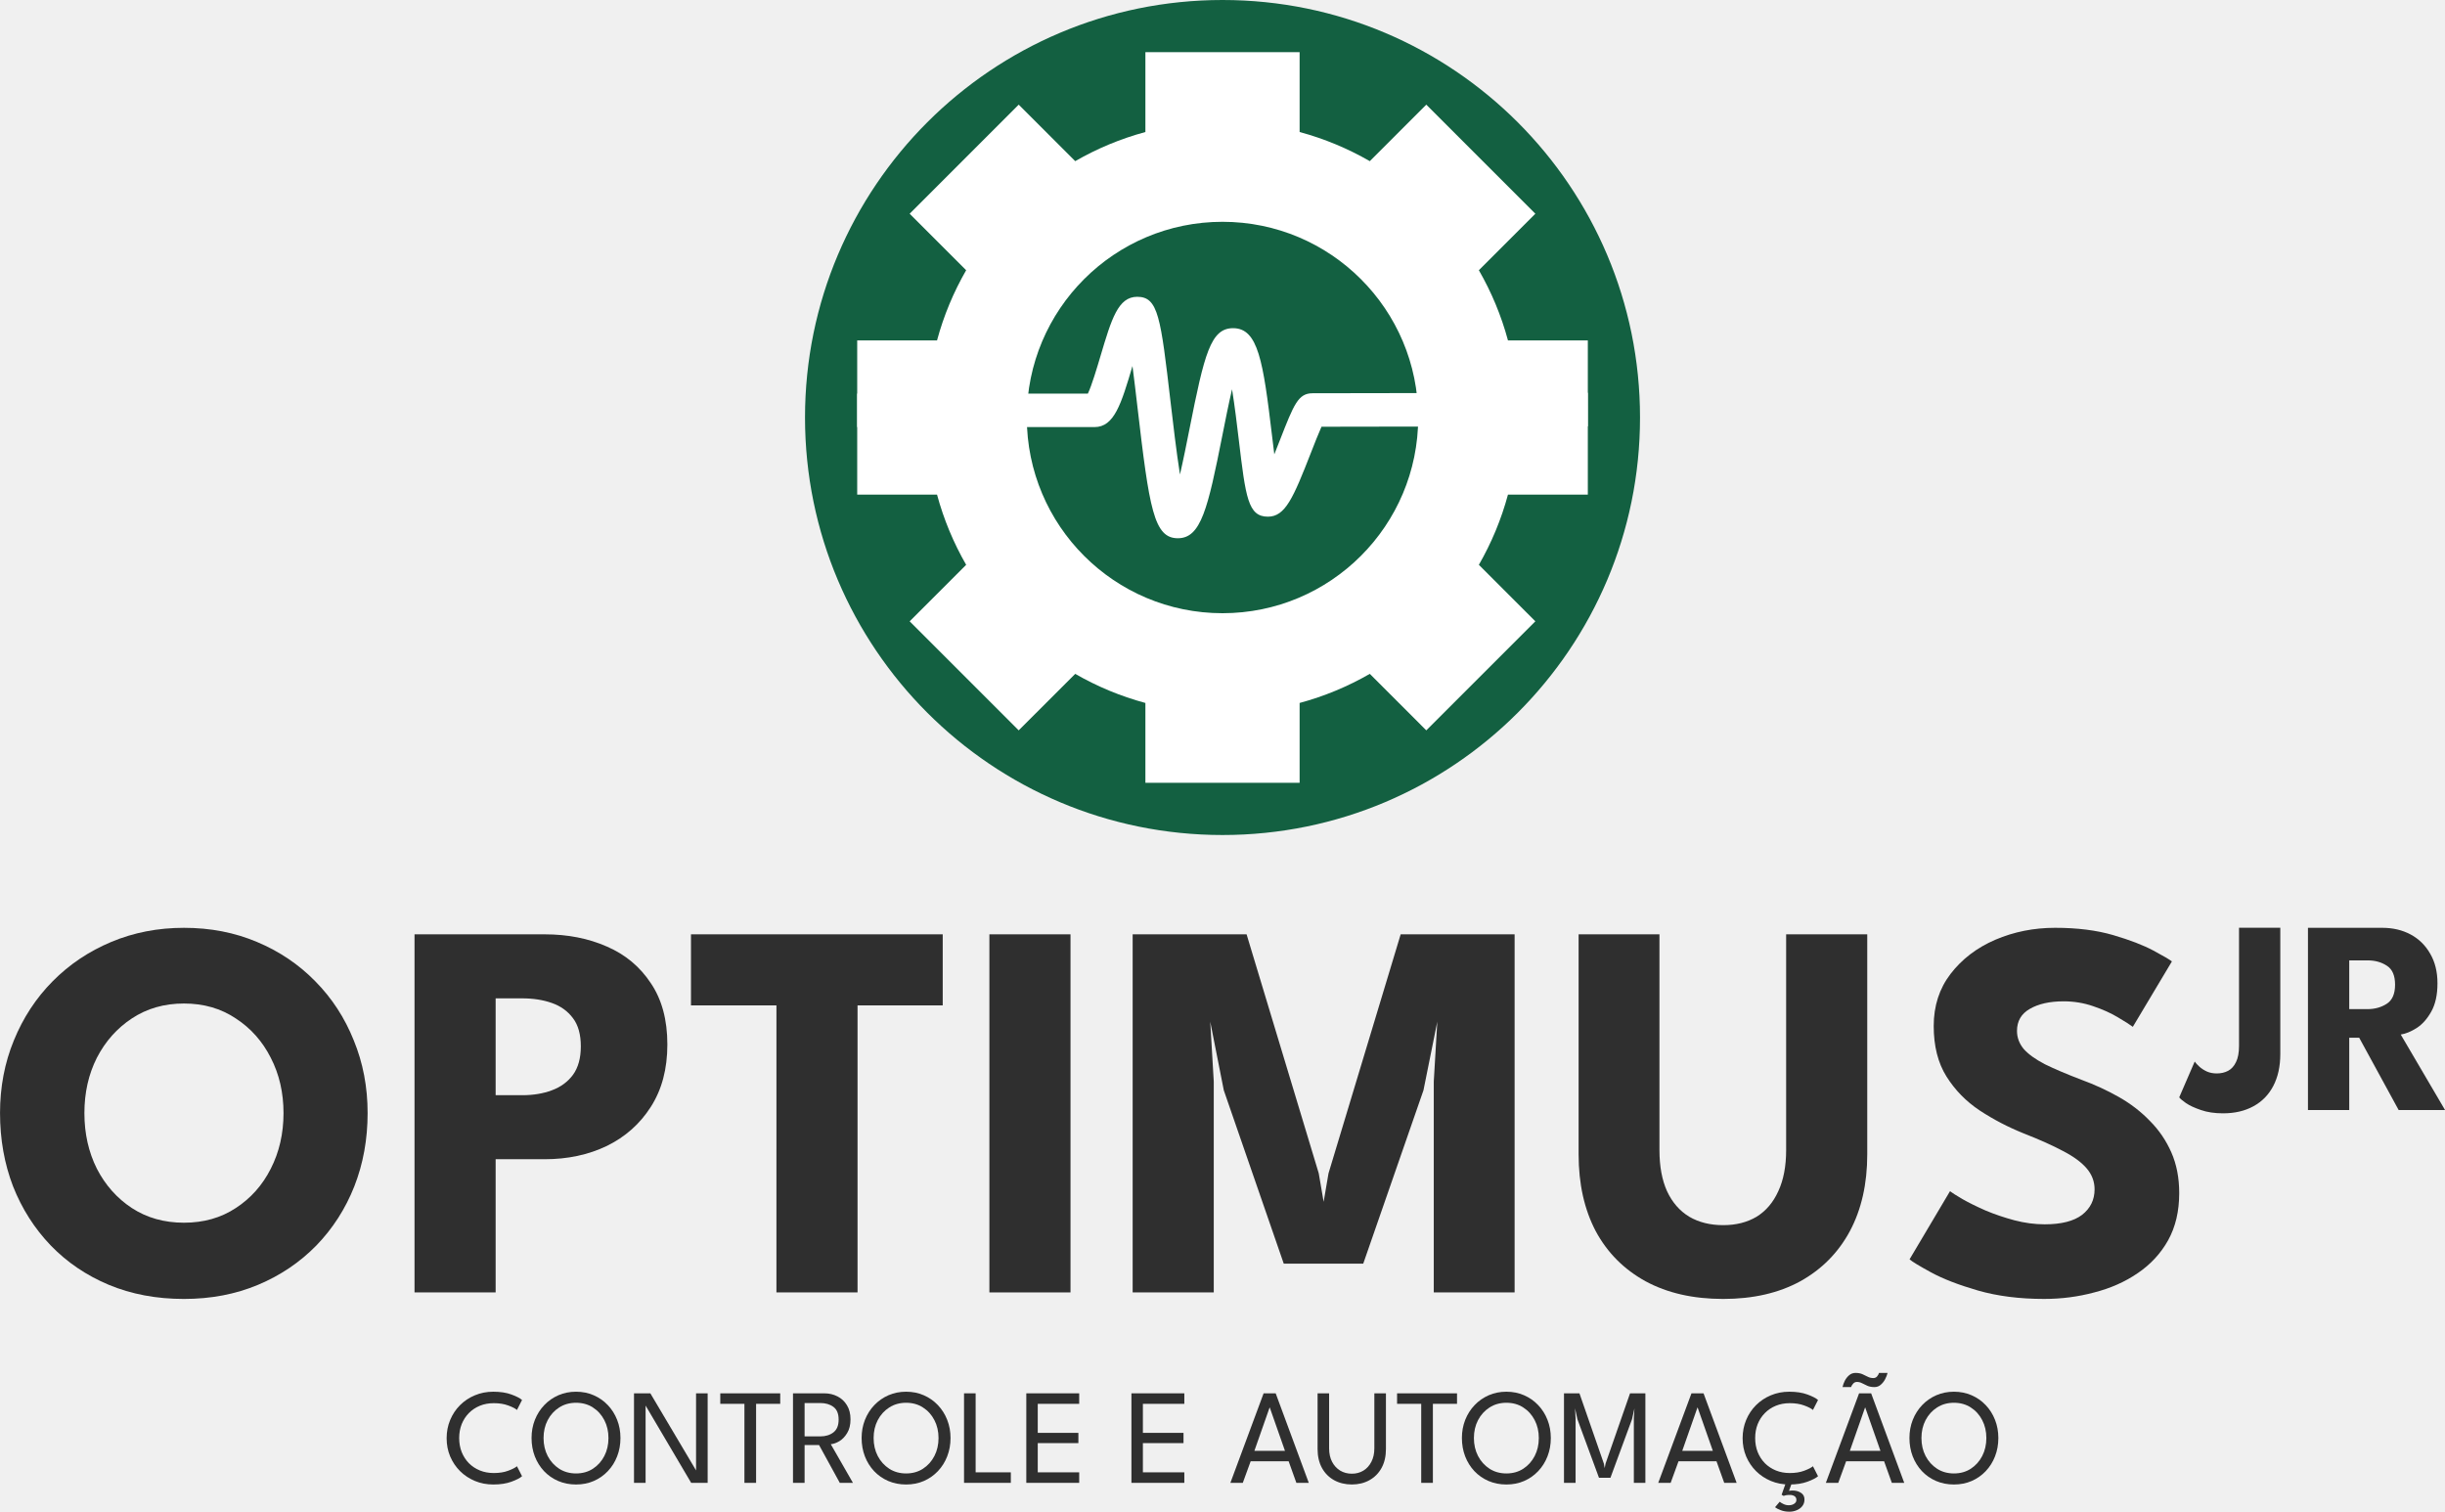
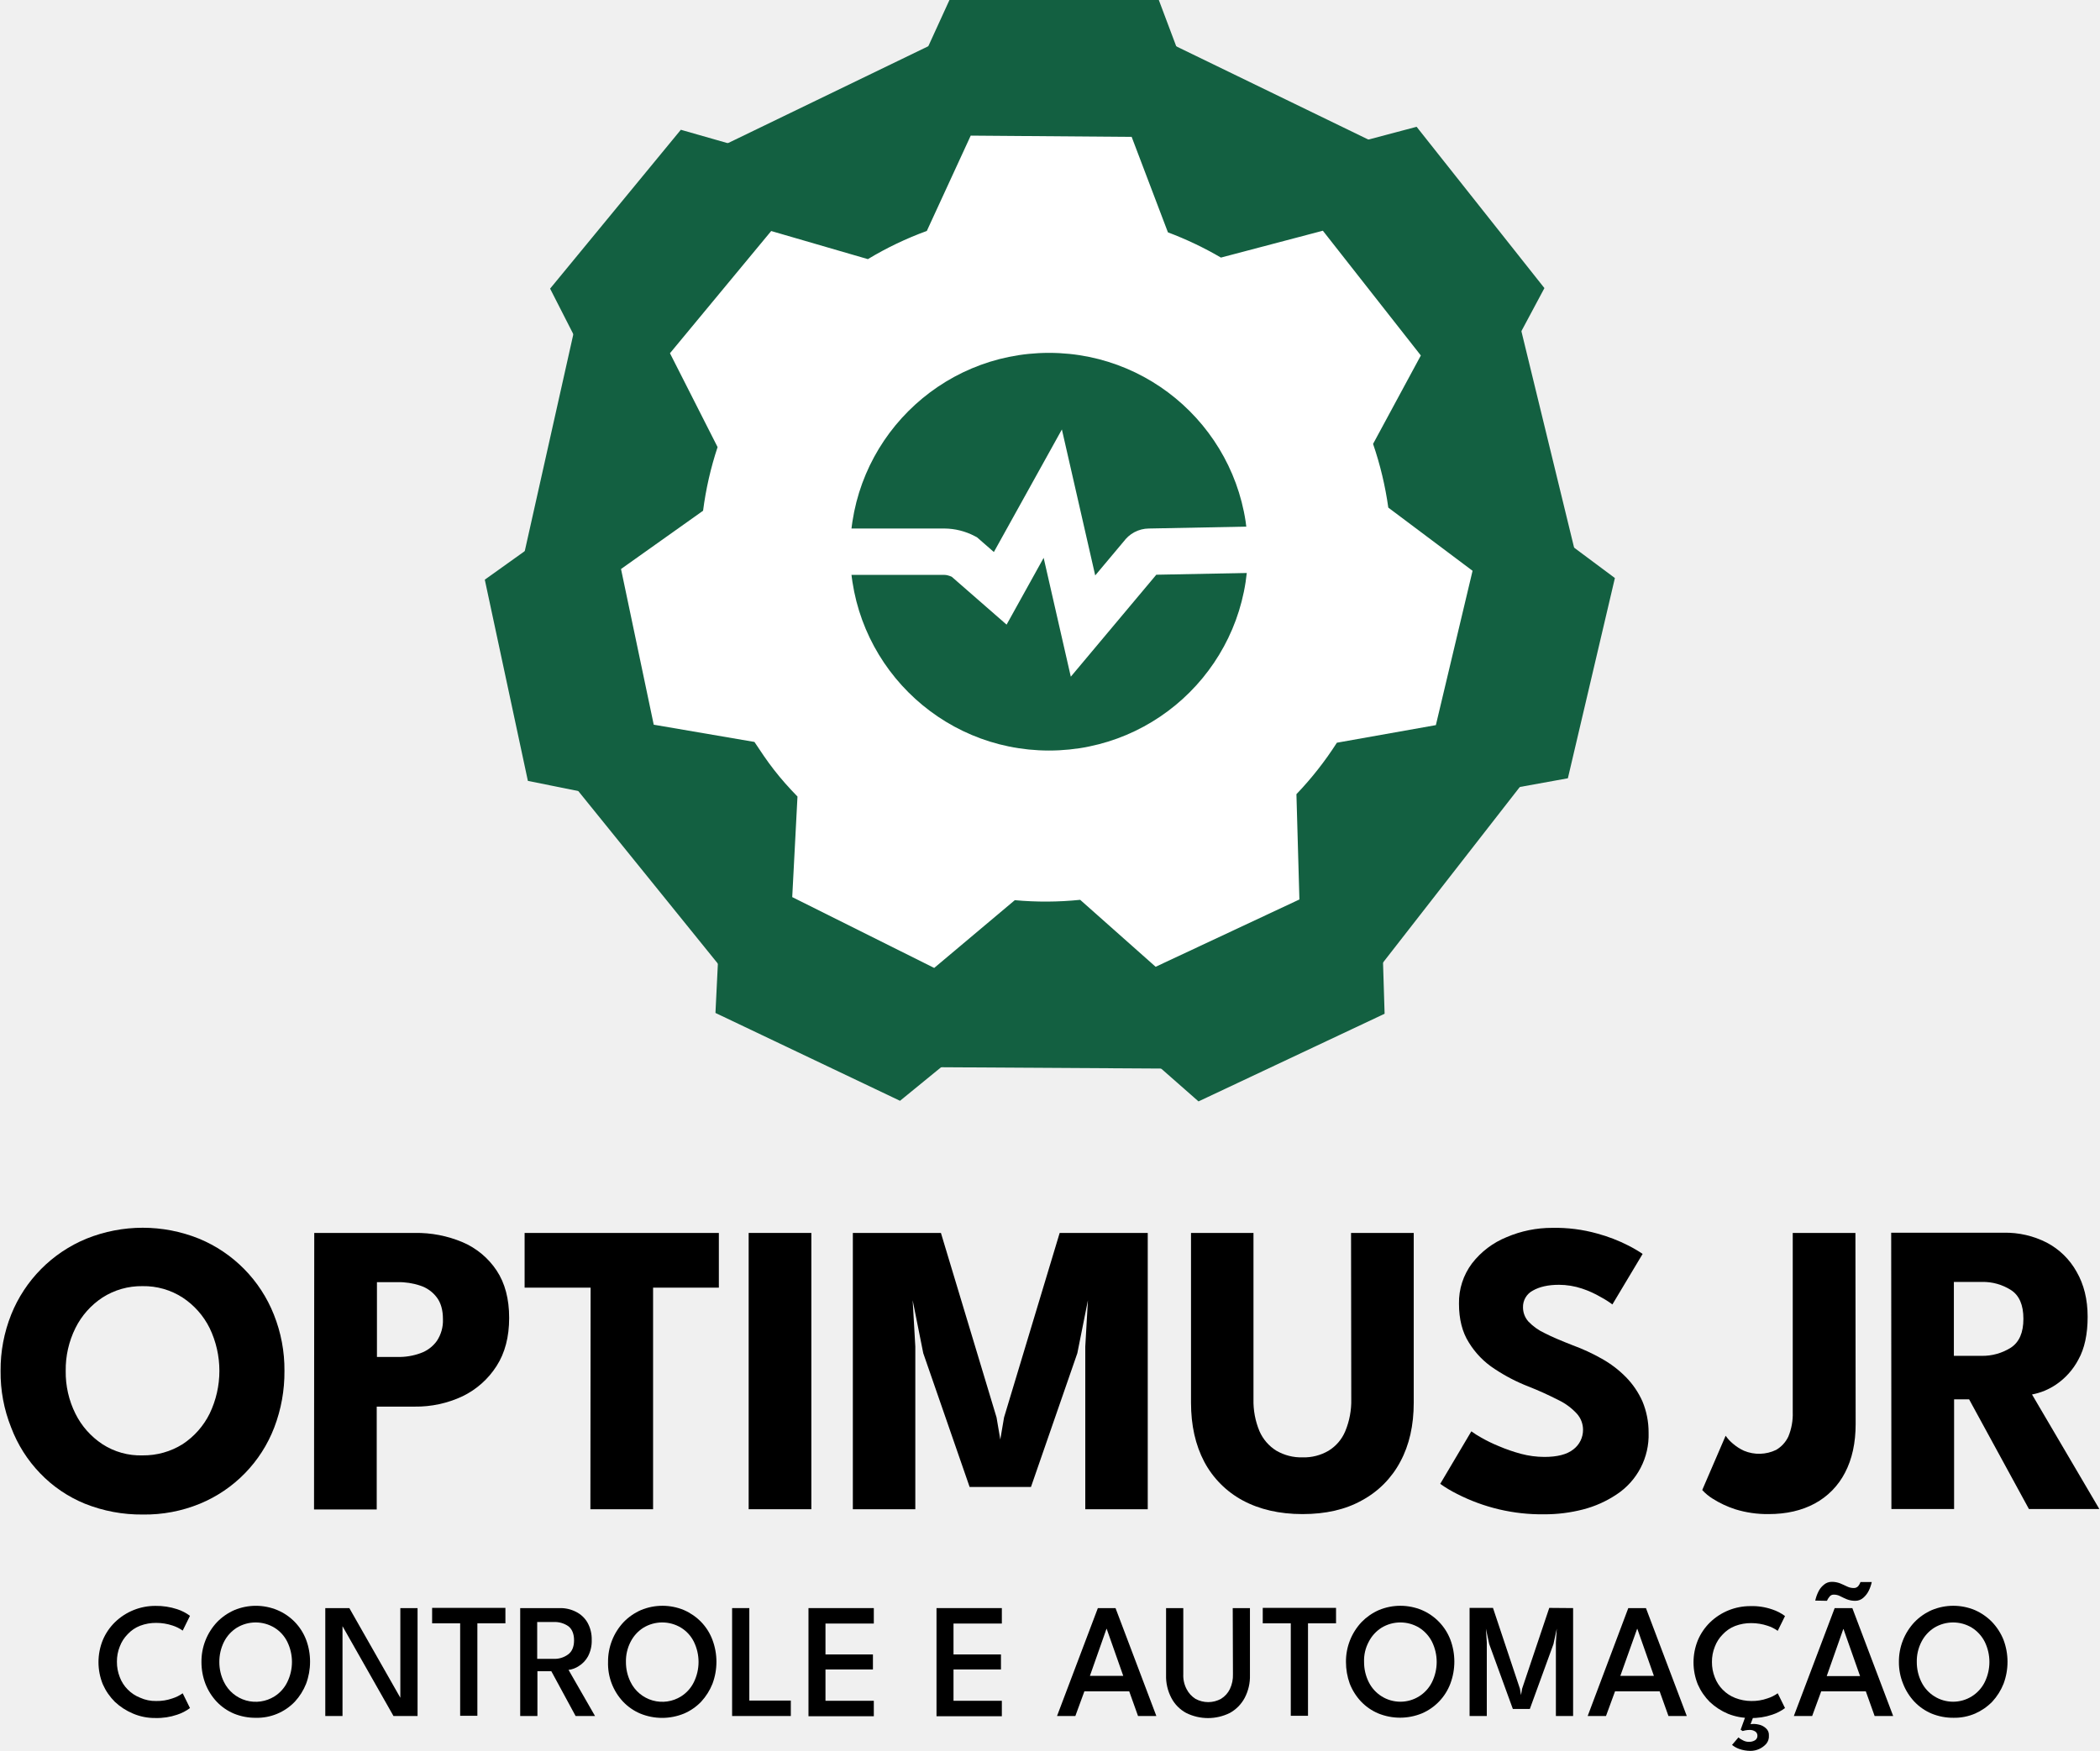
- <svg xmlns="http://www.w3.org/2000/svg" width="689.57" height="426.34" version="1.1" viewBox="0 0 689.57 426.34" xml:space="preserve">
-   <g fill="#2f2f2f">
-     <path d="m139.26 415.44q2.353 0 4.074-0.65 1.741-0.65 2.467-1.262l1.435 2.812q-0.861 0.765-3.003 1.549-2.123 0.784-5.107 0.784-2.793 0-5.184-0.995t-4.189-2.774q-1.779-1.779-2.793-4.151-0.995-2.372-0.995-5.126 0-2.754 0.995-5.145t2.773-4.17q1.798-1.798 4.189-2.793 2.41-1.014 5.203-1.014 2.984 0 5.107 0.784 2.142 0.784 3.003 1.549l-1.435 2.812q-0.727-0.631-2.467-1.262-1.722-0.65-4.074-0.65-2.142 0-3.921 0.727t-3.099 2.066q-1.301 1.32-2.027 3.118-0.708 1.798-0.708 3.921 0 2.142 0.708 3.959 0.727 1.798 2.027 3.137 1.32 1.32 3.099 2.047 1.779 0.727 3.921 0.727z" />
-     <path d="m153.3 405.57q0 2.812 1.167 5.069 1.186 2.257 3.252 3.596 2.066 1.32 4.744 1.32 2.697 0 4.744-1.32 2.066-1.339 3.233-3.596t1.167-5.069-1.167-5.05q-1.167-2.257-3.233-3.577-2.047-1.32-4.744-1.32-2.678 0-4.744 1.32t-3.252 3.577q-1.167 2.238-1.167 5.05zm-3.386 0q0-2.754 0.937-5.126 0.956-2.391 2.659-4.17 1.702-1.779 3.979-2.774 2.295-0.995 4.973-0.995 2.697 0 4.973 0.995 2.295 0.995 3.979 2.774 1.702 1.779 2.64 4.17 0.937 2.372 0.937 5.126 0 2.774-0.937 5.165-0.918 2.372-2.62 4.17-1.683 1.779-3.959 2.774t-5.011 0.995q-2.735 0-5.05-0.995-2.295-0.995-3.979-2.774-1.683-1.798-2.601-4.17-0.918-2.391-0.918-5.165z" />
-     <path d="m181.87 396.06 0.21 0.038v22.111h-3.271v-25.249h4.61l13.103 22.093-0.21 0.038v-22.131h3.271v25.249h-4.648z" />
-     <path d="m209.95 395.93h-6.809v-2.965h16.909v2.965h-6.809v22.284h-3.29z" />
-     <path d="m223.65 392.96h8.818q2.047 0 3.711 0.861 1.683 0.842 2.678 2.487 1.014 1.626 1.014 3.979 0 2.334-0.937 3.864-0.918 1.53-2.219 2.314-1.301 0.765-2.41 0.842l6.255 10.903h-3.711l-5.853-10.673h-4.074v10.673h-3.271zm3.271 12.146h4.399q2.257 0 3.73-1.129t1.473-3.615q0-2.487-1.473-3.577-1.454-1.09-3.711-1.09h-4.418z" />
-     <path d="m246.39 405.57q0 2.812 1.167 5.069 1.186 2.257 3.252 3.596 2.066 1.32 4.744 1.32 2.697 0 4.744-1.32 2.066-1.339 3.233-3.596t1.167-5.069-1.167-5.05q-1.167-2.257-3.233-3.577-2.047-1.32-4.744-1.32-2.678 0-4.744 1.32t-3.252 3.577q-1.167 2.238-1.167 5.05zm-3.386 0q0-2.754 0.937-5.126 0.956-2.391 2.659-4.17 1.702-1.779 3.979-2.774 2.295-0.995 4.973-0.995 2.697 0 4.973 0.995 2.295 0.995 3.979 2.774 1.702 1.779 2.64 4.17 0.937 2.372 0.937 5.126 0 2.774-0.937 5.165-0.918 2.372-2.62 4.17-1.683 1.779-3.959 2.774-2.276 0.995-5.011 0.995t-5.05-0.995q-2.295-0.995-3.979-2.774-1.683-1.798-2.601-4.17-0.918-2.391-0.918-5.165z" />
-     <path d="m271.89 392.96h3.271v22.284h9.927v2.965h-13.198z" />
-     <path d="m289.45 392.96h14.919v2.965h-11.687v8.187h11.457v2.888h-11.457v8.244h11.687v2.965h-14.919z" />
-     <path d="m319.1 392.96h14.919v2.965h-11.687v8.187h11.457v2.888h-11.457v8.244h11.687v2.965h-14.919z" />
-     <path d="m356.38 392.96h3.405l9.334 25.249h-3.5l-2.181-6.083h-10.711l-2.219 6.083h-3.5zm-2.601 16.22h8.627l-4.285-12.203h-0.057z" />
-     <path d="m387.61 392.96h3.271v15.685q0 3.118-1.243 5.375-1.243 2.238-3.424 3.443-2.161 1.205-4.954 1.205t-4.992-1.205q-2.18-1.205-3.424-3.443-1.243-2.257-1.243-5.375v-15.685h3.252v15.513q0 2.2 0.842 3.806 0.842 1.607 2.295 2.487 1.454 0.861 3.271 0.861t3.252-0.861q1.435-0.88 2.257-2.487 0.842-1.607 0.842-3.806z" />
-     <path d="m400.83 395.93h-6.809v-2.965h16.909v2.965h-6.809v22.284h-3.29z" />
-     <path d="m415.69 405.57q0 2.812 1.167 5.069 1.186 2.257 3.252 3.596 2.066 1.32 4.744 1.32 2.697 0 4.744-1.32 2.066-1.339 3.233-3.596t1.167-5.069-1.167-5.05q-1.167-2.257-3.233-3.577-2.047-1.32-4.744-1.32-2.678 0-4.744 1.32t-3.252 3.577q-1.167 2.238-1.167 5.05zm-3.386 0q0-2.754 0.937-5.126 0.956-2.391 2.659-4.17t3.979-2.774q2.295-0.995 4.973-0.995 2.697 0 4.973 0.995 2.295 0.995 3.979 2.774 1.702 1.779 2.64 4.17 0.937 2.372 0.937 5.126 0 2.774-0.937 5.165-0.918 2.372-2.62 4.17-1.683 1.779-3.959 2.774t-5.011 0.995-5.05-0.995q-2.295-0.995-3.979-2.774-1.683-1.798-2.601-4.17-0.918-2.391-0.918-5.165z" />
-     <path d="m464.05 392.96v25.249h-3.252v-18.229l0.172-2.793-0.689 3.08-6.083 16.507h-3.233l-6.083-16.507-0.669-3.08 0.153 2.793v18.229h-3.271v-25.249h4.361l6.886 19.816 0.23 1.282 0.249-1.282 6.905-19.816z" />
-     <path d="m477.05 392.96h3.405l9.334 25.249h-3.5l-2.181-6.083h-10.711l-2.219 6.083h-3.5zm-2.601 16.22h8.627l-4.285-12.203h-0.057z" />
-     <path d="m504.77 415.44q2.353 0 4.074-0.65 1.741-0.65 2.467-1.262l1.435 2.812q-0.861 0.765-3.003 1.549-2.123 0.784-5.107 0.784-2.793 0-5.184-0.995t-4.189-2.774q-1.779-1.779-2.793-4.151-0.995-2.372-0.995-5.126 0-2.754 0.995-5.145t2.774-4.17q1.798-1.798 4.189-2.793 2.41-1.014 5.203-1.014 2.984 0 5.107 0.784 2.142 0.784 3.003 1.549l-1.435 2.812q-0.727-0.631-2.467-1.262-1.722-0.65-4.074-0.65-2.142 0-3.921 0.727t-3.099 2.066q-1.301 1.32-2.027 3.118-0.708 1.798-0.708 3.921 0 2.142 0.708 3.959 0.727 1.798 2.027 3.137 1.32 1.32 3.099 2.047 1.779 0.727 3.921 0.727zm-0.076 10.903q-1.396 0-2.506-0.44-1.09-0.421-1.569-0.822l1.32-1.549q0.363 0.325 1.052 0.65 0.708 0.344 1.492 0.344 0.918 0 1.53-0.421 0.631-0.402 0.631-1.071 0-0.727-0.536-1.071-0.516-0.344-1.32-0.344-0.593 0-1.071 0.076-0.478 0.096-0.689 0.191l-0.555-0.325 1.473-4.151 1.492 0.612-0.88 2.448q0.918-0.191 1.932-0.019 1.014 0.191 1.722 0.784 0.708 0.612 0.708 1.664 0 1.129-0.631 1.894-0.612 0.765-1.588 1.148-0.956 0.402-2.008 0.402z" />
-     <path d="m524.32 392.96h3.405l9.334 25.249h-3.5l-2.18-6.083h-10.711l-2.219 6.083h-3.5zm-2.601 16.22h8.627l-4.285-12.203h-0.057zm-2.066-17.98q0.191-0.88 0.65-1.798 0.478-0.918 1.224-1.549 0.765-0.65 1.779-0.65 1.167 0 1.97 0.363 0.803 0.363 1.511 0.727 0.708 0.363 1.569 0.363 0.669 0 1.071-0.497 0.402-0.497 0.516-0.956h2.41q-0.191 0.842-0.689 1.779-0.478 0.918-1.243 1.569-0.746 0.65-1.76 0.65-1.167 0-1.989-0.363t-1.511-0.727q-0.689-0.363-1.454-0.363-0.631 0-1.071 0.497-0.421 0.478-0.574 0.956z" />
-     <path d="m541.91 405.57q0 2.812 1.167 5.069 1.186 2.257 3.252 3.596 2.066 1.32 4.744 1.32 2.697 0 4.744-1.32 2.066-1.339 3.233-3.596t1.167-5.069-1.167-5.05q-1.167-2.257-3.233-3.577-2.047-1.32-4.744-1.32-2.678 0-4.744 1.32t-3.252 3.577q-1.167 2.238-1.167 5.05zm-3.386 0q0-2.754 0.937-5.126 0.956-2.391 2.659-4.17 1.702-1.779 3.979-2.774 2.295-0.995 4.973-0.995 2.697 0 4.973 0.995 2.295 0.995 3.979 2.774 1.702 1.779 2.64 4.17 0.937 2.372 0.937 5.126 0 2.774-0.937 5.165-0.918 2.372-2.62 4.17-1.683 1.779-3.959 2.774t-5.011 0.995-5.05-0.995q-2.295-0.995-3.979-2.774-1.683-1.798-2.601-4.17-0.918-2.391-0.918-5.165z" />
-     <path d="m23.803 313.93q0 8.645 3.519 15.685 3.596 6.963 9.87 11.094 6.35 4.132 14.69 4.132 8.339 0 14.613-4.132 6.35-4.132 9.87-11.094 3.596-7.039 3.596-15.685 0-8.645-3.596-15.608-3.519-6.963-9.87-11.094-6.274-4.208-14.613-4.208-8.339 0-14.69 4.208-6.274 4.132-9.87 11.094-3.519 6.963-3.519 15.608zm-23.795 0q0-11.017 3.902-20.505 3.902-9.564 10.941-16.679 7.039-7.115 16.526-11.094 9.487-3.979 20.505-3.979 11.171 0 20.581 3.979 9.487 3.979 16.449 11.094 7.039 7.115 10.865 16.679 3.902 9.487 3.902 20.505 0 11.094-3.749 20.658-3.749 9.487-10.711 16.679-6.963 7.115-16.449 11.094t-20.887 3.979q-11.629 0-21.193-3.979-9.487-3.979-16.373-11.094-6.886-7.192-10.635-16.679-3.672-9.564-3.672-20.658z" />
-     <path d="m116.91 263.51h36.725q9.717 0 17.521 3.443 7.804 3.366 12.395 10.329 4.667 6.886 4.667 17.291 0 10.329-4.667 17.597-4.591 7.192-12.395 11.017-7.804 3.749-17.521 3.749h-13.848v37.567h-22.877zm22.877 45.371h7.498q4.667 0 8.339-1.377 3.749-1.377 5.968-4.361 2.219-3.06 2.219-8.033 0-5.05-2.219-7.957-2.219-2.984-5.968-4.285-3.672-1.301-8.339-1.301h-7.498z" />
-     <path d="m218.98 283.55h-24.101v-20.045h71v20.045h-24.024v80.947h-22.877z" />
-     <path d="m279.04 263.51h22.877v100.99h-22.877z" />
-     <path d="m427.17 263.51v100.99h-22.8v-59.448l0.995-16.909-3.902 19.357-16.985 48.89h-22.417l-16.909-48.89-3.825-19.357 0.995 16.909v59.448h-22.877v-100.99h32.134l20.351 67.407 1.377 8.033 1.377-8.033 20.351-67.407z" />
-     <path d="m503.75 263.51h22.877v62.05q0 12.471-4.897 21.652-4.897 9.105-14.001 14.155-9.105 4.973-21.729 4.973-12.701 0-21.882-4.973-9.181-5.05-14.078-14.155-4.82-9.181-4.82-21.652v-62.05h22.8v60.826q0 6.886 2.142 11.629 2.219 4.744 6.274 7.192 4.055 2.372 9.564 2.372 5.432 0 9.411-2.372 3.979-2.448 6.121-7.192 2.219-4.744 2.219-11.629z" />
-     <path d="m579.57 261.67q9.411 0 16.449 2.066 7.039 2.066 11.323 4.361 4.285 2.295 5.203 3.06l-11.017 18.439q-1.224-0.918-4.208-2.678-2.907-1.76-6.963-3.137-3.979-1.377-8.339-1.377-5.891 0-9.564 2.142-3.596 2.066-3.596 6.197 0 2.831 1.913 5.126 1.989 2.219 5.968 4.285 4.055 1.989 10.253 4.361 5.662 2.066 10.635 4.897 4.973 2.831 8.722 6.733 3.825 3.825 6.044 8.875 2.219 5.05 2.219 11.477 0 7.651-3.137 13.313-3.137 5.585-8.569 9.258-5.356 3.672-12.241 5.432-6.809 1.836-14.155 1.836-10.405 0-18.669-2.372-8.187-2.372-13.236-5.126-5.049-2.754-6.044-3.672l11.4-19.204q0.918 0.689 3.519 2.219 2.678 1.53 6.503 3.213 3.825 1.607 8.11 2.754 4.361 1.148 8.569 1.148 7.039 0 10.559-2.678 3.519-2.754 3.519-7.192 0-3.29-2.219-5.891-2.219-2.601-6.656-4.897-4.438-2.372-11.094-4.973-6.656-2.678-12.471-6.503-5.738-3.825-9.334-9.564-3.596-5.738-3.596-14.231t4.744-14.69q4.82-6.274 12.624-9.64 7.881-3.366 16.832-3.366z" />
-     <path d="m643.12 297.25q0 5.257-1.986 9.034-1.947 3.738-5.607 5.724-3.621 1.986-8.567 1.986-3.583 0-6.23-0.935-2.648-0.896-4.206-1.947-1.558-1.09-1.908-1.635l4.361-10.085q0.467 0.662 1.324 1.441 0.857 0.779 2.103 1.363 1.246 0.545 2.804 0.545 1.791 0 3.193-0.74t2.22-2.453q0.857-1.713 0.857-4.556v-33.333h11.643z" />
-     <path d="m650.92 261.67h20.95q4.478 0 7.983 1.869 3.505 1.869 5.529 5.413 2.064 3.505 2.064 8.372t-1.752 7.983q-1.713 3.076-4.128 4.634-2.414 1.519-4.478 1.83l12.5 21.3h-13.084l-11.137-20.405h-2.804v20.405h-11.643zm11.643 22.935h5.14q3.115 0 5.452-1.519t2.336-5.374-2.297-5.335q-2.297-1.519-5.413-1.519h-5.218z" />
-   </g>
-   <g>
-     <circle cx="344.79" cy="117.75" r="117.75" fill="#136041" />
-     <path d="m323.04 14.719v22.516c-7.009 1.889-13.643 4.673-19.793 8.214l-15.94-15.933-30.752 30.76 15.933 15.933c-3.542 6.15-6.326 12.782-8.214 19.793h-22.516v43.495h22.516c1.889 7.01 4.674 13.649 8.214 19.8l-15.933 15.933 30.752 30.752 15.94-15.933c6.149 3.542 12.784 6.319 19.793 8.207v22.524h43.495v-22.524c7.01-1.888 13.643-4.666 19.793-8.207l15.933 15.933 30.76-30.752-15.933-15.933c3.541-6.151 6.32-12.79 8.207-19.8h22.524v-43.495h-22.524c-1.888-7.011-4.666-13.643-8.207-19.793l15.933-15.933-30.76-30.76-15.933 15.933c-6.15-3.541-12.783-6.326-19.793-8.214v-22.516zm21.747 47.836c30.483 0 55.195 24.712 55.195 55.195 0 30.483-24.712 55.195-55.195 55.195s-55.195-24.712-55.195-55.195c0-30.483 24.712-55.195 55.195-55.195z" fill="#fff" />
-     <path d="m332.2 151.8c-6.78 0-8.053-8.316-11.42-37.162-0.416-3.559-0.893-7.643-1.384-11.409-3.189 10.743-5.143 17.221-10.715 17.221h-66.92v-9.446h65.057c1.094-2.291 2.607-7.388 3.571-10.633 3.087-10.392 4.95-16.666 10.342-16.666 5.946 0 6.615 5.727 9.428 29.836 0.682 5.825 1.623 13.89 2.631 20.274 0.971-4.194 1.925-8.997 2.69-12.854 4.186-21.105 5.957-28.403 12.292-28.403 7.067 0 8.475 9.293 10.981 30.312 0.195 1.647 0.414 3.467 0.642 5.266 0.59-1.474 1.141-2.884 1.587-4.019 3.961-10.145 5.157-13.207 9.229-13.207 1.944 0 77.595-0.129 77.595-0.129l0.015 9.446s-61.75 0.105-75.116 0.126c-0.83 1.834-2.001 4.835-2.926 7.199-5.046 12.922-7.289 18.166-12.185 18.166-5.627 0-6.278-5.475-8.22-21.729-0.457-3.84-1.124-9.438-1.899-14.204-0.982 4.202-1.955 9.107-2.73 13.015-4.093 20.628-6.014 28.999-12.547 28.999" fill="#fff" />
+ <svg xmlns="http://www.w3.org/2000/svg" width="1295" height="1080" version="1.1" viewBox="0 0 1295 1080">
+   <g transform="matrix(1.3612 0 0 1.3612 -89.34 -202.39)">
+     <polygon fill="#136041" transform="matrix(1,0,0,-1,285.27,647.77)" points="188.41 15.59 322.71 14.79 396.61 49.69 478.71 155.09 497.41 234.79 465.81 364.59 415.01 428.69 299.01 484.99 216.11 485.49 95.81 427.29 43.81 364.19 14.61 233.79 31.71 153.79 115.71 49.89" />
+     <path d="m495.77 148.68-26.279 57.482c-12.971 4.731-25.428 10.747-37.201 17.959l-58.213-16.633-59.23 71.986 28.787 56.443c-4.303 13.087-7.342 26.547-9.08 40.213l-49.293 35.225 19.521 91.178 62.094 12.529c7.524 11.535 16.186 22.275 25.861 32.076l-2.981 60.547 83.615 39.811 48.266-39.434c13.776 1.256 27.633 1.139 41.387-0.342l45.57 40.049 4.156-1.957 80.154-37.758-1.953-63.312c9.574-9.976 18.095-20.9 25.443-32.613l59.537-10.779 21.299-90.74-50.779-37.828c-1.89-13.678-5.137-27.124-9.691-40.158l28.543-53.391-57.898-73.096-61.158 16.24c-10.81-6.356-22.167-11.714-33.943-16.023l-21.691-57.674zm44.33 182.52c11.892-0.1 23.86 2.823 34.713 8.863 24.807 13.807 38.832 41.145 35.58 69.35-3.252 28.205-23.132 51.634-50.43 59.434-27.298 7.8-56.556-1.591-74.217-23.82v-2e-3l-2e-3 -2e-3c-24.207-30.431-19.128-74.523 11.365-98.652l-4.344-5.488h0.012l4.346 5.486c12.519-9.915 27.686-15.04 42.977-15.168z" fill="#136041" />
+     <path d="m505.4 210.14-19.887 43.195c-9.294 3.387-18.231 7.663-26.701 12.773l-43.805-12.738-45.859 55.377 21.576 42.531c-3.114 9.383-5.314 19.037-6.576 28.842l-37.174 26.404 14.822 70.547 45.623 7.812c2.742 4.167 5.909 8.88 8.844 12.615 3.301 4.257 6.894 8.271 10.656 12.123l-2.381 45.568 64.316 32.102 36.516-30.705c9.858 0.908 19.773 0.854 29.621-0.158l34.184 30.34 4.172-1.955 60.957-28.547-1.348-47.707c6.854-7.164 12.987-14.972 18.328-23.324l44.842-7.973 16.623-69.934-38.174-28.631c-1.37-9.822-3.681-19.483-6.9-28.863l21.643-40.072-44.385-56.529-46.18 12.17c-7.668-4.488-15.696-8.305-24.012-11.434l-16.43-43.256zm32.82 139.87c1.53-0.033 3.063 3e-3 4.594 0.109 7.346 0.508 14.634 2.625 21.326 6.391 17.846 10.042 27.865 29.792 25.43 50.125-2.435 20.333-16.833 37.159-36.545 42.703-19.712 5.544-40.773-1.308-53.449-17.391v-2e-3h-2e-3c-17.391-22.056-13.586-53.83 8.521-71.156l-3.102-3.959 3.103 3.959c8.813-6.91 19.41-10.546 30.123-10.779z" fill="#fff" />
+     <circle transform="scale(1,-1)" cx="540.88" cy="-398.68" r="90.1" fill="#136041" />
+     <path d="m546.7 343.29-30.811 55.535-7.656-6.682-1.107-0.576c-4.188-2.183-8.834-3.346-13.557-3.391h-44.898v21h44.701c1.192 0.011 2.33 0.385 3.42 0.855l24.859 21.695 16.791-30.266 12.297 53.857 38.734-46.203 48.312-0.941-0.41-20.996-51.268 0.998c-4.639 0.032-8.996 2.357-11.607 6.191l0.633-0.836-13.332 15.902z" fill="#fff" />
+     <g>
+       <path d="m65.9 769.87a67.54 67.54 0 0 1 4.8-25.5 62.24 62.24 0 0 1 34.1-34.4 68.16 68.16 0 0 1 51 0 61.89 61.89 0 0 1 33.9 34.4 67.18 67.18 0 0 1 4.8 25.5 70.25 70.25 0 0 1-4.6 25.6 61 61 0 0 1-33.7 34.6 65.56 65.56 0 0 1-25.9 4.9 68.88 68.88 0 0 1-26.2-4.9 59 59 0 0 1-20.3-13.8 60.72 60.72 0 0 1-13.1-20.7 67 67 0 0 1-4.8-25.7zm29.5 0a42.1 42.1 0 0 0 4.4 19.4 35.35 35.35 0 0 0 12.2 13.8 31.58 31.58 0 0 0 18.2 5.1 33.4 33.4 0 0 0 18.2-5.1 35.35 35.35 0 0 0 12.2-13.8 44.74 44.74 0 0 0 0-38.8 35.35 35.35 0 0 0-12.2-13.79 32.44 32.44 0 0 0-18.2-5.2 32.67 32.67 0 0 0-18.2 5.2 35.35 35.35 0 0 0-12.2 13.8 42.39 42.39 0 0 0-4.4 19.4z" />
+       <path d="m208 707.37h45.5a53.48 53.48 0 0 1 21.7 4.2 35 35 0 0 1 15.4 12.8c3.8 5.7 5.7 12.9 5.7 21.5s-1.9 15.9-5.7 21.8a37.79 37.79 0 0 1-15.4 13.7 49.35 49.35 0 0 1-21.7 4.7h-17.2v46.61h-28.4l0.1-125.3zm28.4 56.2h9.3a28.39 28.39 0 0 0 10.4-1.7 15.42 15.42 0 0 0 7.4-5.5 16.59 16.59 0 0 0 2.8-9.9c0-4.1-0.9-7.4-2.8-9.9a15.2 15.2 0 0 0-7.4-5.3 30.57 30.57 0 0 0-10.4-1.6h-9.3z" />
+       <path d="m333.2 732.17h-29.9v-24.8h88v24.8h-29.8v100.4h-28.4z" />
+       <path d="m404.8 707.37h28.4v125.2h-28.4z" />
+       <path d="m585.6 707.37v125.2h-28.3v-73.7l1.2-21-4.8 24-21 60.6h-27.8l-21-60.6-4.8-24 1.2 21v73.7h-28.3v-125.2h39.9l25.2 83.6 1.7 10 1.7-10 25.2-83.6z" />
+       <path d="m677.7 707.37h28.4v76.9c0 10.3-2 19.2-6.1 26.8a42.52 42.52 0 0 1-17.4 17.5c-7.5 4.2-16.5 6.2-26.9 6.2s-19.5-2.1-27.1-6.2a42.52 42.52 0 0 1-17.4-17.5c-4-7.6-6-16.5-6-26.8v-76.9h28.3v75.4a35.47 35.47 0 0 0 2.7 14.4 19.62 19.62 0 0 0 7.7 8.9 22.45 22.45 0 0 0 11.9 3 22 22 0 0 0 11.7-3 18.85 18.85 0 0 0 7.6-8.9 35.78 35.78 0 0 0 2.7-14.4z" />
+       <path d="m768.9 705.07a70.1 70.1 0 0 1 20.4 2.6 72.29 72.29 0 0 1 14 5.4 61.12 61.12 0 0 1 6.5 3.8l-13.7 22.9a41 41 0 0 0-5.2-3.3 44.47 44.47 0 0 0-8.6-3.9 33.32 33.32 0 0 0-10.4-1.7c-4.9 0-8.8 0.9-11.8 2.6a8.34 8.34 0 0 0-4.5 7.7 9.68 9.68 0 0 0 2.4 6.3 24.45 24.45 0 0 0 7.4 5.3c3.3 1.7 7.6 3.5 12.7 5.5a87.9 87.9 0 0 1 13.2 6.1 48.4 48.4 0 0 1 10.9 8.3 37.66 37.66 0 0 1 7.5 11 36.33 36.33 0 0 1 2.8 14.2 32.19 32.19 0 0 1-14.5 28 49.55 49.55 0 0 1-15.2 6.8 69.58 69.58 0 0 1-17.6 2.2 84.21 84.21 0 0 1-39.6-9.3 57.27 57.27 0 0 1-7.5-4.5l14.1-23.8a40.81 40.81 0 0 0 4.4 2.8 65.53 65.53 0 0 0 8 3.9 75.49 75.49 0 0 0 10.1 3.5 41.66 41.66 0 0 0 10.6 1.4c5.8 0 10.2-1.1 13.1-3.4a11.08 11.08 0 0 0 4.4-8.9 10.91 10.91 0 0 0-2.8-7.3 27.44 27.44 0 0 0-8.2-6.1c-4.5-2.3-9.1-4.4-13.7-6.2a80.37 80.37 0 0 1-15.4-8 37.65 37.65 0 0 1-11.6-11.9c-3-4.7-4.5-10.6-4.5-17.6a29.46 29.46 0 0 1 5.9-18.3 37.62 37.62 0 0 1 15.7-11.9 52.12 52.12 0 0 1 20.7-4.2z" />
+       <path d="m906.3 793.97c0 8.5-1.6 15.9-4.8 22a33 33 0 0 1-13.7 14c-5.9 3.2-12.9 4.8-20.9 4.8a49.07 49.07 0 0 1-15.2-2.2 45.39 45.39 0 0 1-10.2-4.8 22.5 22.5 0 0 1-4.7-3.9l10.6-24.6a17.77 17.77 0 0 0 3.2 3.5 21.22 21.22 0 0 0 5.1 3.3 17.71 17.71 0 0 0 14.6-0.4 13.87 13.87 0 0 0 5.5-6 26.55 26.55 0 0 0 2-11.1v-81.2h28.4z" />
+       <path d="m922.4 707.27h51a41.1 41.1 0 0 1 19.5 4.5 33 33 0 0 1 13.5 13.2c3.3 5.7 5 12.5 5 20.4s-1.4 14.4-4.2 19.4a31.3 31.3 0 0 1-10.1 11.3 29 29 0 0 1-10.9 4.5l30.5 51.9h-31.9l-27.1-49.7h-6.8v49.7h-28.4zm28.4 55.8h12.5a24.1 24.1 0 0 0 13.3-3.7c3.8-2.5 5.7-6.8 5.7-13.1s-1.9-10.6-5.6-13a23.55 23.55 0 0 0-13.2-3.7h-12.7z" />
+       <path d="m136.4 919.47a20.88 20.88 0 0 0 7.4-1.2 16.53 16.53 0 0 0 4.6-2.3l3.3 6.7a20 20 0 0 1-5.8 3 28 28 0 0 1-9.9 1.5 25 25 0 0 1-10.1-2 27.48 27.48 0 0 1-8.2-5.3 26 26 0 0 1-5.5-8 26.62 26.62 0 0 1 0-20 24.76 24.76 0 0 1 5.5-8.1 26.16 26.16 0 0 1 18.3-7.4 30.11 30.11 0 0 1 9.9 1.5 20 20 0 0 1 5.8 3l-3.3 6.7a16.53 16.53 0 0 0-4.6-2.3 23.4 23.4 0 0 0-7.4-1.2 20.07 20.07 0 0 0-7.3 1.3 15.08 15.08 0 0 0-5.6 3.8 15.84 15.84 0 0 0-3.6 5.6 18 18 0 0 0-1.3 6.9 18.51 18.51 0 0 0 1.3 7 15.84 15.84 0 0 0 3.6 5.6 16.1 16.1 0 0 0 5.6 3.7 16.77 16.77 0 0 0 7.3 1.5z" />
+       <path d="m156.9 901.77a26 26 0 0 1 7.1-18.09 24.81 24.81 0 0 1 7.8-5.4 25.35 25.35 0 0 1 19.5 0 23.77 23.77 0 0 1 13 13.4 28.11 28.11 0 0 1 1.8 10 28.52 28.52 0 0 1-1.8 10 26.41 26.41 0 0 1-5.1 8.1 23.69 23.69 0 0 1-17.7 7.3 25.66 25.66 0 0 1-9.9-1.9 23.27 23.27 0 0 1-7.8-5.4 25.28 25.28 0 0 1-5.1-8.1 27.57 27.57 0 0 1-1.8-9.91zm8.1 0a20.27 20.27 0 0 0 2.1 9.1 16 16 0 0 0 22.9 6.5 15.85 15.85 0 0 0 5.8-6.5 20.77 20.77 0 0 0 0-18.2 15.58 15.58 0 0 0-5.8-6.4 16.43 16.43 0 0 0-17.1 0 16.23 16.23 0 0 0-5.8 6.4 20.27 20.27 0 0 0-2.1 9.1z" />
+       <path d="m220.3 884.68 0.5 0.1v41.5h-7.8v-48.9h10.9l23.6 41.5-0.5 0.1v-41.6h7.8v48.9h-10.9z" />
+       <path d="m274.1 884.27h-12.7v-7h33.2v7h-12.7v41.9h-7.8z" />
+       <path d="m301.3 877.37h18a15.37 15.37 0 0 1 7.3 1.7 12.3 12.3 0 0 1 5.2 4.9 15.28 15.28 0 0 1 1.9 7.8 15 15 0 0 1-1.7 7.5 11.81 11.81 0 0 1-4.2 4.4 10.68 10.68 0 0 1-4.6 1.7l12 20.9h-8.8l-11-20.3h-6.3v20.3h-7.8zm7.7 23h7.4a10.33 10.33 0 0 0 6.6-2c1.8-1.3 2.7-3.5 2.7-6.4s-0.9-5.1-2.6-6.4a10.87 10.87 0 0 0-6.6-1.9h-7.5z" />
+       <path d="m341.1 901.77a26 26 0 0 1 7.1-18.1 24.81 24.81 0 0 1 7.8-5.4 25.35 25.35 0 0 1 19.5 0 24.81 24.81 0 0 1 7.8 5.4 23.67 23.67 0 0 1 5.1 8.1 28.4 28.4 0 0 1 0 19.9 26.41 26.41 0 0 1-5.1 8.1 23.72 23.72 0 0 1-7.8 5.4 26.11 26.11 0 0 1-19.8 0 23.27 23.27 0 0 1-7.8-5.4 25.19 25.19 0 0 1-6.8-18zm8.1 0a20.27 20.27 0 0 0 2.1 9.1 16 16 0 0 0 22.9 6.5 15.85 15.85 0 0 0 5.8-6.5 20.77 20.77 0 0 0 0-18.2 15.58 15.58 0 0 0-5.8-6.4 16.43 16.43 0 0 0-17.1 0 16.23 16.23 0 0 0-5.8 6.4 19 19 0 0 0-2.1 9.1z" />
+       <path d="m397.3 877.37h7.8v41.9h18.8v7h-26.6z" />
+       <path d="m431.9 877.37h29.6v7h-21.9v14h21.5v6.8h-21.5v14.2h21.9v7h-29.6z" />
+       <path d="m489.9 877.37h29.6v7h-21.9v14h21.5v6.8h-21.5v14.2h21.9v7h-29.6z" />
+       <path d="m563 877.37h8l18.5 48.9h-8.3l-4-11.2h-20.3l-4.1 11.2h-8.3zm-3.6 30.7h15.1l-7.5-21.3h-0.1z" />
+       <path d="m624.1 877.37h7.8v30.31a20.94 20.94 0 0 1-2.4 10.4 16.86 16.86 0 0 1-6.7 6.8 22.24 22.24 0 0 1-19.8 0 16.27 16.27 0 0 1-6.7-6.8 20.94 20.94 0 0 1-2.4-10.4v-30.3h7.8v29.9a13.3 13.3 0 0 0 1.5 6.8 11.29 11.29 0 0 0 4 4.4 12 12 0 0 0 11.6 0 10.64 10.64 0 0 0 4-4.4 14.58 14.58 0 0 0 1.4-6.8z" />
+       <path d="m650.4 884.27h-12.7v-7h33.2v7h-12.7v41.9h-7.8z" />
+       <path d="m675.4 901.77a26 26 0 0 1 7.1-18.1 24.81 24.81 0 0 1 7.8-5.4 25.35 25.35 0 0 1 19.5 0 23.91 23.91 0 0 1 12.9 13.41 28.4 28.4 0 0 1 0 19.9 23.79 23.79 0 0 1-12.9 13.5 26.11 26.11 0 0 1-19.8 0 23.27 23.27 0 0 1-7.8-5.4 25.28 25.28 0 0 1-5.1-8.1 28.83 28.83 0 0 1-1.7-9.81zm8.2 0a20.27 20.27 0 0 0 2.1 9.1 16 16 0 0 0 28.7 0 20.77 20.77 0 0 0 0-18.2 16.23 16.23 0 0 0-5.8-6.4 16.43 16.43 0 0 0-17.1 0 16.23 16.23 0 0 0-5.8 6.4 17.94 17.94 0 0 0-2.1 9.1z" />
+       <path d="m778.3 877.37v48.9h-7.8v-33.3l0.4-6.3-1.5 7-10.7 29.4h-7.7l-10.7-29.39-1.5-7 0.4 6.3v33.3h-7.8v-49h10.6l12.2 36.6 0.5 2.9 0.5-2.9 12.3-36.6z" />
+       <path d="m803.3 877.37h8l18.5 48.9h-8.3l-4-11.2h-20.2l-4.1 11.2h-8.3zm-3.6 30.7h15.2l-7.5-21.3h-0.1z" />
+       <path d="m859 919.47a20.88 20.88 0 0 0 7.4-1.2 16.53 16.53 0 0 0 4.6-2.3l3.3 6.7a20 20 0 0 1-5.8 3 28 28 0 0 1-9.9 1.5 26.66 26.66 0 0 1-10.1-1.9 27.48 27.48 0 0 1-8.2-5.3 26 26 0 0 1-5.5-8 26.62 26.62 0 0 1 0-20 24.76 24.76 0 0 1 5.5-8.1 26.16 26.16 0 0 1 18.3-7.4 27.7 27.7 0 0 1 9.9 1.5 20 20 0 0 1 5.8 3l-3.3 6.7a16.53 16.53 0 0 0-4.6-2.3 23.4 23.4 0 0 0-7.4-1.2 20.07 20.07 0 0 0-7.3 1.3 15.08 15.08 0 0 0-5.6 3.8 15.84 15.84 0 0 0-3.6 5.6 18 18 0 0 0-1.3 6.9 18.51 18.51 0 0 0 1.3 7 15.84 15.84 0 0 0 3.6 5.6 16.1 16.1 0 0 0 5.6 3.7 20.16 20.16 0 0 0 7.3 1.4zm-0.3 22.6a15.38 15.38 0 0 1-5.2-0.9 11.37 11.37 0 0 1-3.2-1.8l2.9-3.4a8.58 8.58 0 0 0 2 1.3 5.55 5.55 0 0 0 2.8 0.7 5 5 0 0 0 2.7-0.7 2.31 2.31 0 0 0 1.1-2 2.22 2.22 0 0 0-1-2 4.51 4.51 0 0 0-2.5-0.7 13.55 13.55 0 0 0-2 0.2l-1.2 0.3-0.9-0.6 2.9-8 3.2 1.2-1.6 4.3a9.66 9.66 0 0 1 3.8 0.2 6.65 6.65 0 0 1 3.2 1.7 3.89 3.89 0 0 1 1.3 3.2 5.27 5.27 0 0 1-1.2 3.8 9.61 9.61 0 0 1-7.1 3.2z" />
+       <path d="m896.8 877.37h8l18.5 48.9h-8.4l-4-11.2h-20.2l-4.1 11.2h-8.3zm-8.8-3.4a17.06 17.06 0 0 1 1.3-3.8 9 9 0 0 1 2.5-3.3 5.43 5.43 0 0 1 3.6-1.4 10.36 10.36 0 0 1 3.9 0.7c1.1 0.5 2.1 0.9 3.1 1.4a6.7 6.7 0 0 0 3.1 0.7 2.52 2.52 0 0 0 2-0.9 6.37 6.37 0 0 0 1-1.8h5.1a17.06 17.06 0 0 1-1.3 3.8 10.3 10.3 0 0 1-2.5 3.3 5.43 5.43 0 0 1-3.6 1.4 10.36 10.36 0 0 1-3.9-0.7c-1.1-0.5-2.1-0.9-3-1.4a6 6 0 0 0-3-0.7 2.28 2.28 0 0 0-1.9 1 6.7 6.7 0 0 0-1.1 1.8zm5.2 34.2h15.1l-7.5-21.3h-0.1z" />
+       <path d="m925.9 901.77a26 26 0 0 1 7.1-18.1 24.81 24.81 0 0 1 7.8-5.4 25.35 25.35 0 0 1 19.5 0 24.81 24.81 0 0 1 7.8 5.4 25.55 25.55 0 0 1 5.2 8.1 28.4 28.4 0 0 1 0 19.9 26.41 26.41 0 0 1-5.1 8.1 24.81 24.81 0 0 1-7.8 5.4 23.78 23.78 0 0 1-9.8 1.9 25.66 25.66 0 0 1-9.9-1.9 23.27 23.27 0 0 1-7.8-5.4 25.28 25.28 0 0 1-5.1-8.1 25.66 25.66 0 0 1-1.9-9.9zm8.1 0a20.27 20.27 0 0 0 2.1 9.1 16 16 0 0 0 28.7 0 20.77 20.77 0 0 0 0-18.2 16.23 16.23 0 0 0-5.8-6.4 16.43 16.43 0 0 0-17.1 0 16.23 16.23 0 0 0-5.8 6.4 19 19 0 0 0-2.1 9.1z" />
+     </g>
  </g>
</svg>
